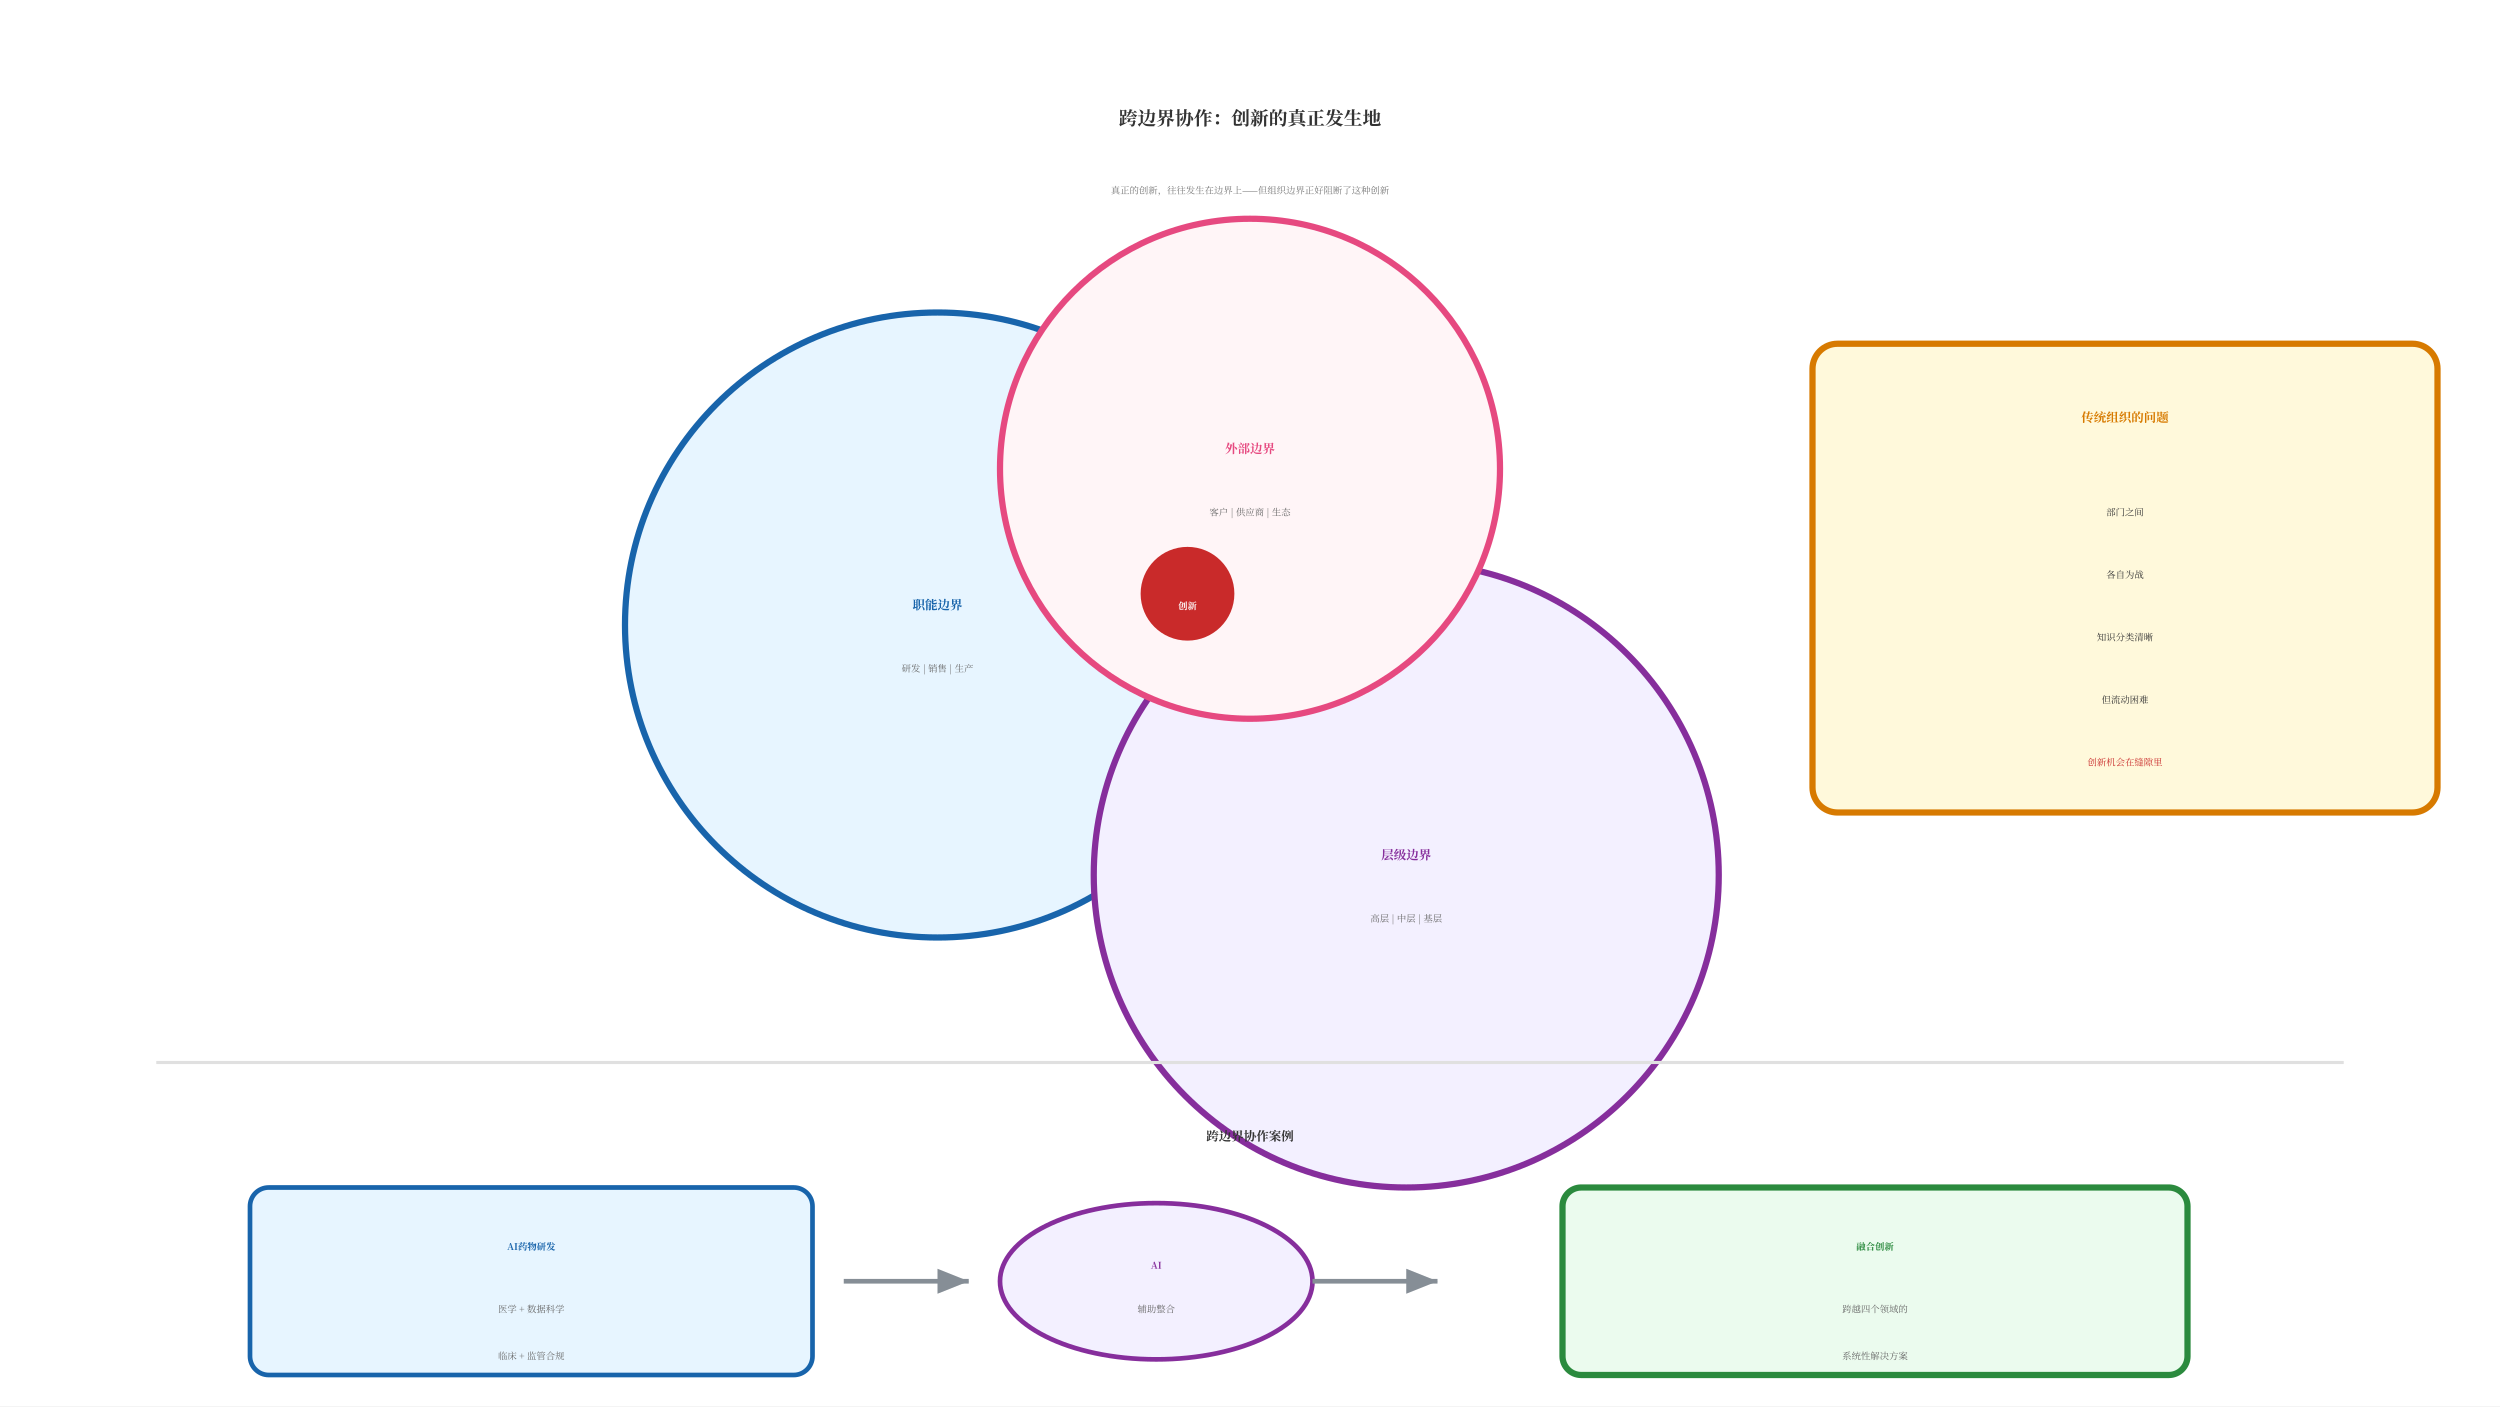
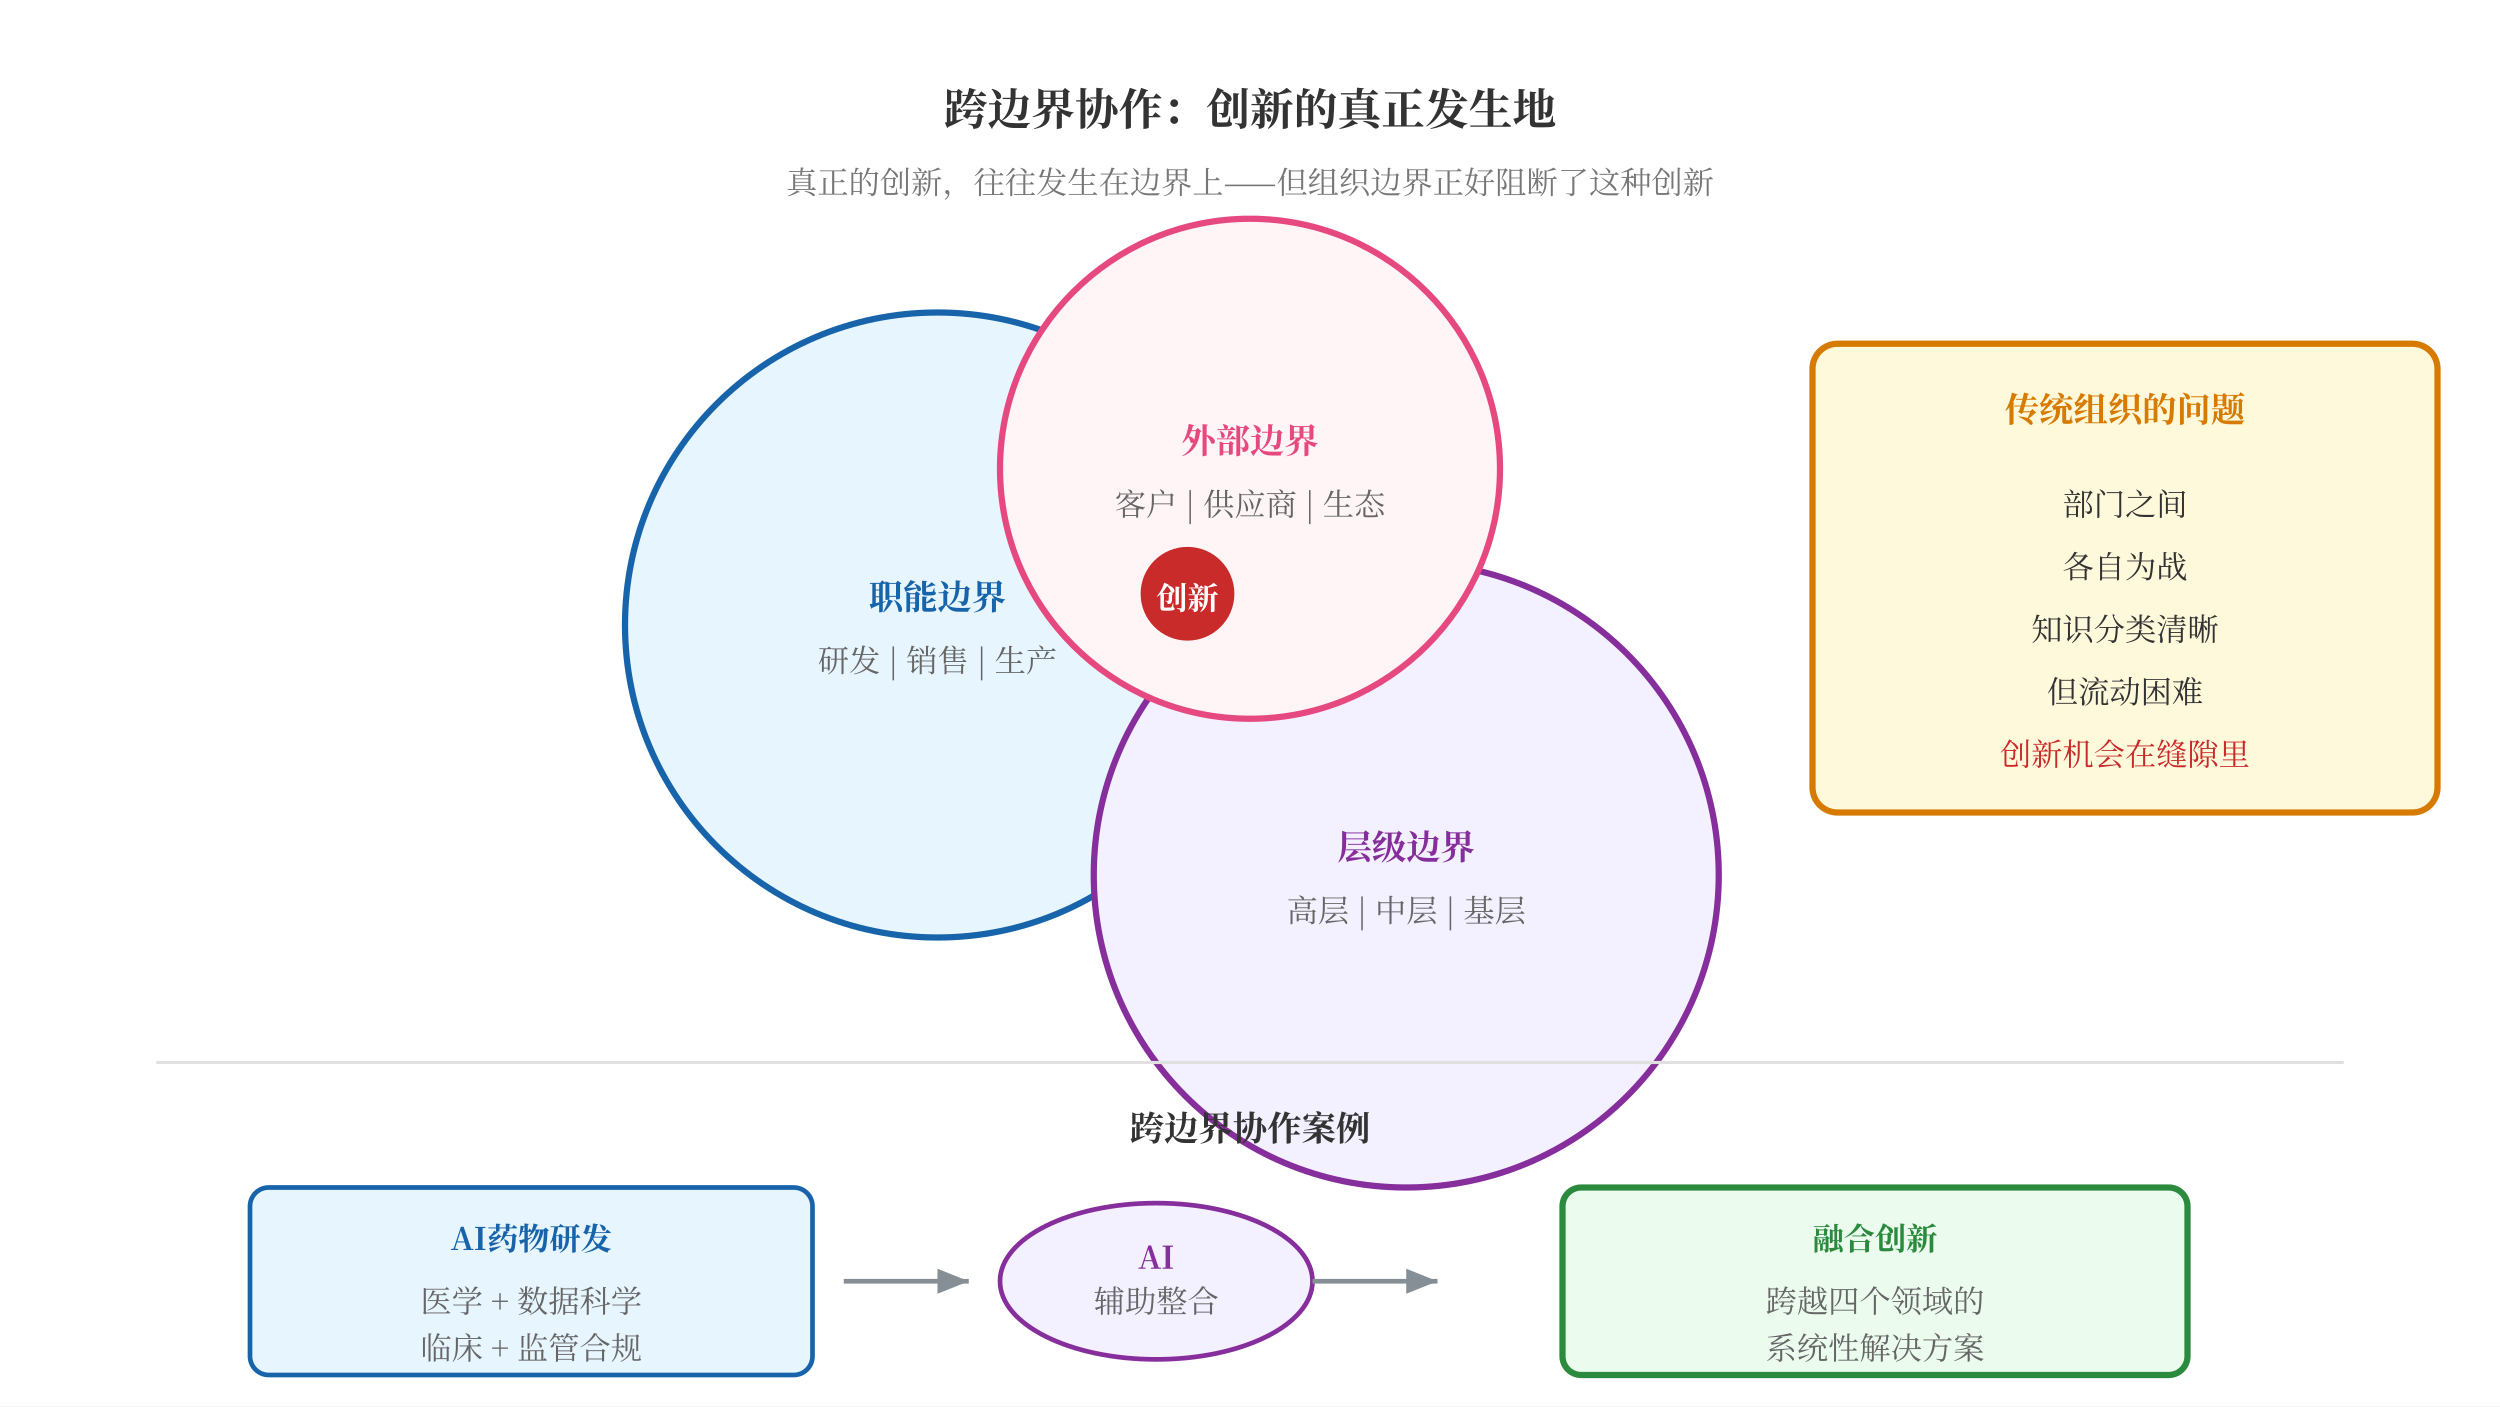
<svg xmlns="http://www.w3.org/2000/svg" viewBox="0 0 800 450" style="font-family: 'Noto Serif CJK SC', serif; background: #fefefe;">
  <rect width="800" height="450" fill="white" />
-   <text x="400" y="40" text-anchor="middle" font-size="6" font-weight="bold" fill="#333">跨边界协作：创新的真正发生地</text>
-   <text x="400" y="62" text-anchor="middle" font-size="3" fill="#777">真正的创新，往往发生在边界上——但组织边界正好阻断了这种创新</text>
+   <text x="400" y="40" text-anchor="middle" font-size="14" font-weight="bold" fill="#333">跨边界协作：创新的真正发生地</text>
+   <text x="400" y="62" text-anchor="middle" font-size="10" fill="#777">真正的创新，往往发生在边界上——但组织边界正好阻断了这种创新</text>
  <circle cx="300" cy="200" r="100" fill="#e7f5ff" stroke="#1864ab" stroke-width="2" />
-   <text x="300" y="195" text-anchor="middle" font-size="4" font-weight="bold" fill="#1864ab">职能边界</text>
-   <text x="300" y="215" text-anchor="middle" font-size="3" fill="#666">研发 | 销售 | 生产</text>
+   <text x="300" y="195" text-anchor="middle" font-size="11" font-weight="bold" fill="#1864ab">职能边界</text>
+   <text x="300" y="215" text-anchor="middle" font-size="10" fill="#666">研发 | 销售 | 生产</text>
  <circle cx="450" cy="280" r="100" fill="#f3f0ff" stroke="#862e9c" stroke-width="2" />
-   <text x="450" y="275" text-anchor="middle" font-size="4" font-weight="bold" fill="#862e9c">层级边界</text>
-   <text x="450" y="295" text-anchor="middle" font-size="3" fill="#666">高层 | 中层 | 基层</text>
+   <text x="450" y="275" text-anchor="middle" font-size="11" font-weight="bold" fill="#862e9c">层级边界</text>
+   <text x="450" y="295" text-anchor="middle" font-size="10" fill="#666">高层 | 中层 | 基层</text>
  <circle cx="400" cy="150" r="80" fill="#fff5f7" stroke="#e64980" stroke-width="2" />
-   <text x="400" y="145" text-anchor="middle" font-size="4" font-weight="bold" fill="#e64980">外部边界</text>
-   <text x="400" y="165" text-anchor="middle" font-size="3" fill="#666">客户 | 供应商 | 生态</text>
+   <text x="400" y="145" text-anchor="middle" font-size="11" font-weight="bold" fill="#e64980">外部边界</text>
+   <text x="400" y="165" text-anchor="middle" font-size="10" fill="#666">客户 | 供应商 | 生态</text>
  <circle cx="380" cy="190" r="15" fill="#c92a2a" />
-   <text x="380" y="195" text-anchor="middle" font-size="3" font-weight="bold" fill="white">创新</text>
+   <text x="380" y="195" text-anchor="middle" font-size="10" font-weight="bold" fill="white">创新</text>
  <rect x="580" y="110" width="200" height="150" rx="8" fill="#fff9db" stroke="#d77a00" stroke-width="2" />
-   <text x="680" y="135" text-anchor="middle" font-size="4" font-weight="bold" fill="#d77a00">传统组织的问题</text>
-   <text x="680" y="165" text-anchor="middle" font-size="3" fill="#333">部门之间</text>
-   <text x="680" y="185" text-anchor="middle" font-size="3" fill="#333">各自为战</text>
-   <text x="680" y="205" text-anchor="middle" font-size="3" fill="#333">知识分类清晰</text>
-   <text x="680" y="225" text-anchor="middle" font-size="3" fill="#333">但流动困难</text>
-   <text x="680" y="245" text-anchor="middle" font-size="3" fill="#c92a2a">创新机会在缝隙里</text>
+   <text x="680" y="135" text-anchor="middle" font-size="11" font-weight="bold" fill="#d77a00">传统组织的问题</text>
+   <text x="680" y="165" text-anchor="middle" font-size="10" fill="#333">部门之间</text>
+   <text x="680" y="185" text-anchor="middle" font-size="10" fill="#333">各自为战</text>
+   <text x="680" y="205" text-anchor="middle" font-size="10" fill="#333">知识分类清晰</text>
+   <text x="680" y="225" text-anchor="middle" font-size="10" fill="#333">但流动困难</text>
+   <text x="680" y="245" text-anchor="middle" font-size="10" fill="#c92a2a">创新机会在缝隙里</text>
  <line x1="50" y1="340" x2="750" y2="340" stroke="#e0e0e0" stroke-width="1" />
-   <text x="400" y="365" text-anchor="middle" font-size="4" font-weight="bold" fill="#333">跨边界协作案例</text>
+   <text x="400" y="365" text-anchor="middle" font-size="11" font-weight="bold" fill="#333">跨边界协作案例</text>
  <rect x="80" y="380" width="180" height="60" rx="6" fill="#e7f5ff" stroke="#1864ab" stroke-width="1.5" />
-   <text x="170" y="400" text-anchor="middle" font-size="3" font-weight="bold" fill="#1864ab">AI药物研发</text>
-   <text x="170" y="420" text-anchor="middle" font-size="3" fill="#666">医学 + 数据科学</text>
-   <text x="170" y="435" text-anchor="middle" font-size="3" fill="#666">临床 + 监管合规</text>
+   <text x="170" y="400" text-anchor="middle" font-size="10" font-weight="bold" fill="#1864ab">AI药物研发</text>
+   <text x="170" y="420" text-anchor="middle" font-size="10" fill="#666">医学 + 数据科学</text>
+   <text x="170" y="435" text-anchor="middle" font-size="10" fill="#666">临床 + 监管合规</text>
  <path d="M270 410 L310 410" fill="none" stroke="#868e96" stroke-width="1.5" />
  <polygon points="310,410 300,406 300,414" fill="#868e96" />
  <ellipse cx="370" cy="410" rx="50" ry="25" fill="#f3f0ff" stroke="#862e9c" stroke-width="1.5" />
-   <text x="370" y="406" text-anchor="middle" font-size="3" font-weight="bold" fill="#862e9c">AI</text>
-   <text x="370" y="420" text-anchor="middle" font-size="3" fill="#666">辅助整合</text>
+   <text x="370" y="406" text-anchor="middle" font-size="10" font-weight="bold" fill="#862e9c">AI</text>
+   <text x="370" y="420" text-anchor="middle" font-size="10" fill="#666">辅助整合</text>
  <path d="M420 410 L460 410" fill="none" stroke="#868e96" stroke-width="1.5" />
  <polygon points="460,410 450,406 450,414" fill="#868e96" />
  <rect x="500" y="380" width="200" height="60" rx="6" fill="#ebfbee" stroke="#2b8a3e" stroke-width="2" />
-   <text x="600" y="400" text-anchor="middle" font-size="3" font-weight="bold" fill="#2b8a3e">融合创新</text>
-   <text x="600" y="420" text-anchor="middle" font-size="3" fill="#666">跨越四个领域的</text>
-   <text x="600" y="435" text-anchor="middle" font-size="3" fill="#666">系统性解决方案</text>
+   <text x="600" y="400" text-anchor="middle" font-size="10" font-weight="bold" fill="#2b8a3e">融合创新</text>
+   <text x="600" y="420" text-anchor="middle" font-size="10" fill="#666">跨越四个领域的</text>
+   <text x="600" y="435" text-anchor="middle" font-size="10" fill="#666">系统性解决方案</text>
</svg>
